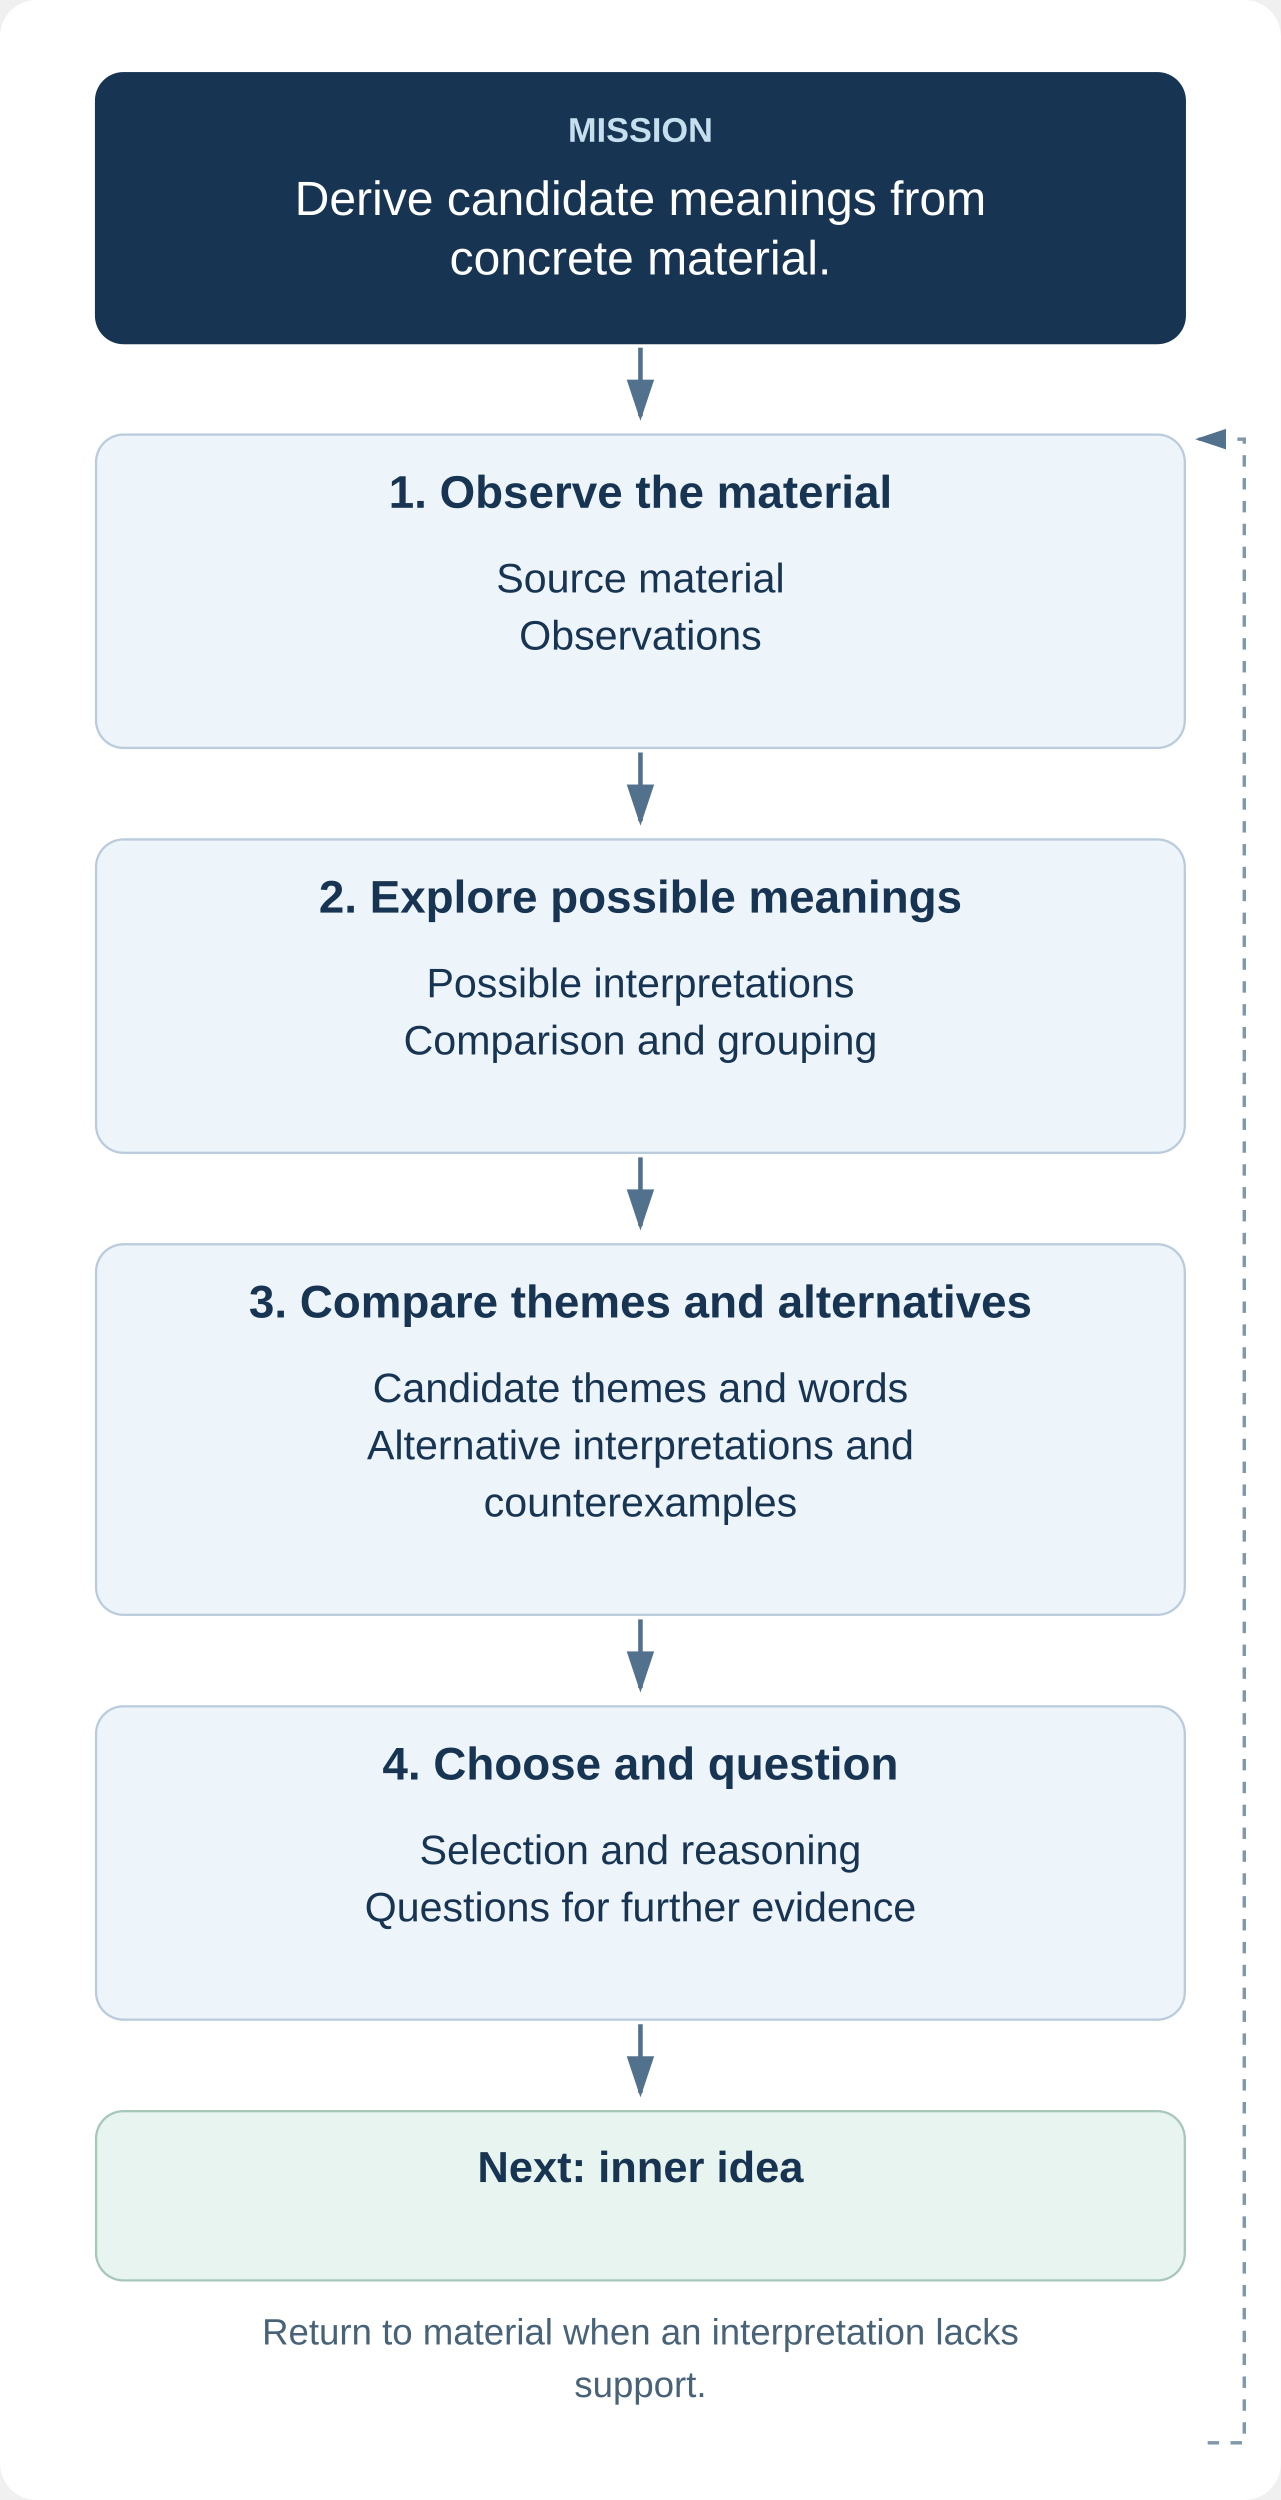
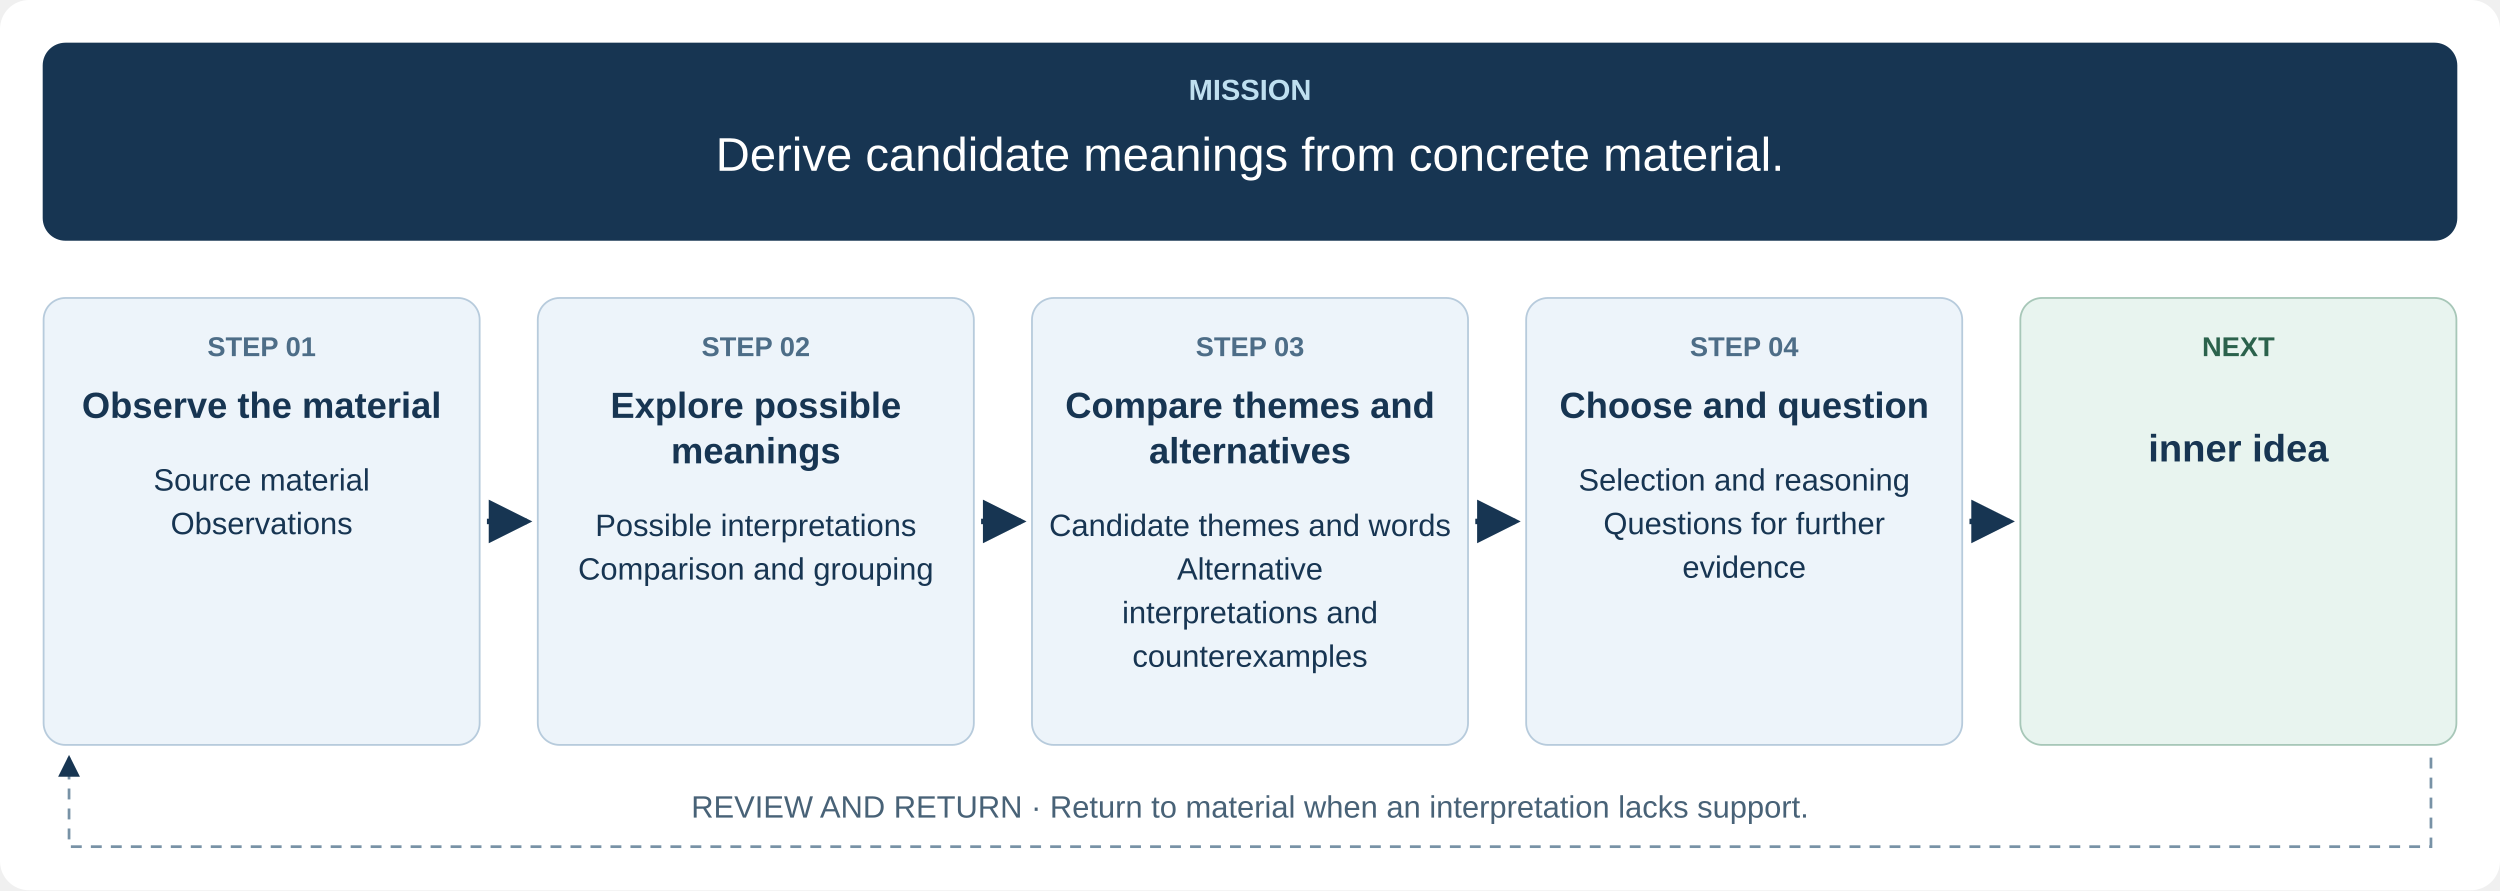
- <svg xmlns="http://www.w3.org/2000/svg" width="560" height="1093" viewBox="0 0 560 1093" role="img" aria-labelledby="title desc">
+ <svg xmlns="http://www.w3.org/2000/svg" width="1376" height="490" viewBox="0 0 1376 490" role="img" aria-labelledby="title desc">
  <defs>
-     <marker id="arrow" markerWidth="10" markerHeight="10" refX="8" refY="3" orient="auto">
-       <path d="M0,0 L0,6 L9,3 z" fill="#52718c" />
+     <marker id="arrow" markerWidth="9" markerHeight="8" refX="7" refY="4" orient="auto">
+       <path d="M0,0 L0,8 L8,4 z" fill="#173552" />
    </marker>
  </defs>
-   <rect width="560" height="1093" rx="16" fill="#ffffff" />
-   <rect x="42" y="32" width="476" height="118" rx="12" fill="#173552" stroke="#173552" />
-   <text x="280" y="62" text-anchor="middle" font-family="Arial, Helvetica, sans-serif" font-size="15" font-weight="bold" fill="#c5dfef">MISSION</text>
-   <text x="280" y="94" text-anchor="middle" font-family="Arial, Helvetica, sans-serif" font-size="21" font-weight="normal" fill="white">Derive candidate meanings from</text>
-   <text x="280" y="120" text-anchor="middle" font-family="Arial, Helvetica, sans-serif" font-size="21" font-weight="normal" fill="white">concrete material.</text>
-   <path d="M280,152 V182" fill="none" stroke="#52718c" stroke-width="2" marker-end="url(#arrow)" />
-   <rect x="42" y="190" width="476" height="137" rx="12" fill="#edf4fa" stroke="#bacbdc" />
-   <text x="280" y="222" text-anchor="middle" font-family="Arial, Helvetica, sans-serif" font-size="20" font-weight="bold" fill="#173552">1. Observe the material</text>
-   <text x="280" y="259" text-anchor="middle" font-family="Arial, Helvetica, sans-serif" font-size="18" font-weight="normal" fill="#173552">Source material</text>
-   <text x="280" y="284" text-anchor="middle" font-family="Arial, Helvetica, sans-serif" font-size="18" font-weight="normal" fill="#173552">Observations</text>
-   <path d="M280,329 V359" fill="none" stroke="#52718c" stroke-width="2" marker-end="url(#arrow)" />
-   <rect x="42" y="367" width="476" height="137" rx="12" fill="#edf4fa" stroke="#bacbdc" />
-   <text x="280" y="399" text-anchor="middle" font-family="Arial, Helvetica, sans-serif" font-size="20" font-weight="bold" fill="#173552">2. Explore possible meanings</text>
-   <text x="280" y="436" text-anchor="middle" font-family="Arial, Helvetica, sans-serif" font-size="18" font-weight="normal" fill="#173552">Possible interpretations</text>
-   <text x="280" y="461" text-anchor="middle" font-family="Arial, Helvetica, sans-serif" font-size="18" font-weight="normal" fill="#173552">Comparison and grouping</text>
-   <path d="M280,506 V536" fill="none" stroke="#52718c" stroke-width="2" marker-end="url(#arrow)" />
-   <rect x="42" y="544" width="476" height="162" rx="12" fill="#edf4fa" stroke="#bacbdc" />
-   <text x="280" y="576" text-anchor="middle" font-family="Arial, Helvetica, sans-serif" font-size="20" font-weight="bold" fill="#173552">3. Compare themes and alternatives</text>
-   <text x="280" y="613" text-anchor="middle" font-family="Arial, Helvetica, sans-serif" font-size="18" font-weight="normal" fill="#173552">Candidate themes and words</text>
-   <text x="280" y="638" text-anchor="middle" font-family="Arial, Helvetica, sans-serif" font-size="18" font-weight="normal" fill="#173552">Alternative interpretations and</text>
-   <text x="280" y="663" text-anchor="middle" font-family="Arial, Helvetica, sans-serif" font-size="18" font-weight="normal" fill="#173552">counterexamples</text>
-   <path d="M280,708 V738" fill="none" stroke="#52718c" stroke-width="2" marker-end="url(#arrow)" />
-   <rect x="42" y="746" width="476" height="137" rx="12" fill="#edf4fa" stroke="#bacbdc" />
-   <text x="280" y="778" text-anchor="middle" font-family="Arial, Helvetica, sans-serif" font-size="20" font-weight="bold" fill="#173552">4. Choose and question</text>
-   <text x="280" y="815" text-anchor="middle" font-family="Arial, Helvetica, sans-serif" font-size="18" font-weight="normal" fill="#173552">Selection and reasoning</text>
-   <text x="280" y="840" text-anchor="middle" font-family="Arial, Helvetica, sans-serif" font-size="18" font-weight="normal" fill="#173552">Questions for further evidence</text>
-   <path d="M280,885 V915" fill="none" stroke="#52718c" stroke-width="2" marker-end="url(#arrow)" />
-   <rect x="42" y="923" width="476" height="74" rx="12" fill="#e8f4ef" stroke="#a7c7b8" />
-   <text x="280" y="954" text-anchor="middle" font-family="Arial, Helvetica, sans-serif" font-size="19" font-weight="bold" fill="#173552">Next: inner idea</text>
-   <text x="280" y="1025" text-anchor="middle" font-family="Arial, Helvetica, sans-serif" font-size="16" font-weight="normal" fill="#486277">Return to material when an interpretation lacks</text>
-   <text x="280" y="1048" text-anchor="middle" font-family="Arial, Helvetica, sans-serif" font-size="16" font-weight="normal" fill="#486277">support.</text>
-   <path d="M528,1068 H544 V192 H524" fill="none" stroke="#8198aa" stroke-width="1.5" stroke-dasharray="5 5" marker-end="url(#arrow)" />
+   <rect width="1376" height="490" rx="16" fill="#ffffff" />
+   <rect x="24" y="24" width="1328" height="108" rx="12" fill="#173552" stroke="#173552" />
+   <text x="688.0" y="55" text-anchor="middle" font-family="Arial, Helvetica, sans-serif" font-size="16" font-weight="bold" fill="#bfe0f0">MISSION</text>
+   <text x="688.0" y="94" text-anchor="middle" font-family="Arial, Helvetica, sans-serif" font-size="26" font-weight="normal" fill="white">Derive candidate meanings from concrete material.</text>
+   <rect x="24" y="164" width="240" height="246" rx="12" fill="#edf4fa" stroke="#b7cbdc" />
+   <text x="144.0" y="196" text-anchor="middle" font-family="Arial, Helvetica, sans-serif" font-size="15" font-weight="bold" fill="#4d6d87">STEP 01</text>
+   <text x="144.0" y="230" text-anchor="middle" font-family="Arial, Helvetica, sans-serif" font-size="20" font-weight="bold" fill="#173552">Observe the material</text>
+   <text x="144.0" y="270" text-anchor="middle" font-family="Arial, Helvetica, sans-serif" font-size="17" font-weight="normal" fill="#173552">Source material</text>
+   <text x="144.0" y="294" text-anchor="middle" font-family="Arial, Helvetica, sans-serif" font-size="17" font-weight="normal" fill="#173552">Observations</text>
+   <path d="M268,287.0 H290" fill="none" stroke="#173552" stroke-width="3" marker-end="url(#arrow)" />
+   <rect x="296" y="164" width="240" height="246" rx="12" fill="#edf4fa" stroke="#b7cbdc" />
+   <text x="416.0" y="196" text-anchor="middle" font-family="Arial, Helvetica, sans-serif" font-size="15" font-weight="bold" fill="#4d6d87">STEP 02</text>
+   <text x="416.0" y="230" text-anchor="middle" font-family="Arial, Helvetica, sans-serif" font-size="20" font-weight="bold" fill="#173552">Explore possible</text>
+   <text x="416.0" y="255" text-anchor="middle" font-family="Arial, Helvetica, sans-serif" font-size="20" font-weight="bold" fill="#173552">meanings</text>
+   <text x="416.0" y="295" text-anchor="middle" font-family="Arial, Helvetica, sans-serif" font-size="17" font-weight="normal" fill="#173552">Possible interpretations</text>
+   <text x="416.0" y="319" text-anchor="middle" font-family="Arial, Helvetica, sans-serif" font-size="17" font-weight="normal" fill="#173552">Comparison and grouping</text>
+   <path d="M540,287.0 H562" fill="none" stroke="#173552" stroke-width="3" marker-end="url(#arrow)" />
+   <rect x="568" y="164" width="240" height="246" rx="12" fill="#edf4fa" stroke="#b7cbdc" />
+   <text x="688.0" y="196" text-anchor="middle" font-family="Arial, Helvetica, sans-serif" font-size="15" font-weight="bold" fill="#4d6d87">STEP 03</text>
+   <text x="688.0" y="230" text-anchor="middle" font-family="Arial, Helvetica, sans-serif" font-size="20" font-weight="bold" fill="#173552">Compare themes and</text>
+   <text x="688.0" y="255" text-anchor="middle" font-family="Arial, Helvetica, sans-serif" font-size="20" font-weight="bold" fill="#173552">alternatives</text>
+   <text x="688.0" y="295" text-anchor="middle" font-family="Arial, Helvetica, sans-serif" font-size="17" font-weight="normal" fill="#173552">Candidate themes and words</text>
+   <text x="688.0" y="319" text-anchor="middle" font-family="Arial, Helvetica, sans-serif" font-size="17" font-weight="normal" fill="#173552">Alternative</text>
+   <text x="688.0" y="343" text-anchor="middle" font-family="Arial, Helvetica, sans-serif" font-size="17" font-weight="normal" fill="#173552">interpretations and</text>
+   <text x="688.0" y="367" text-anchor="middle" font-family="Arial, Helvetica, sans-serif" font-size="17" font-weight="normal" fill="#173552">counterexamples</text>
+   <path d="M812,287.0 H834" fill="none" stroke="#173552" stroke-width="3" marker-end="url(#arrow)" />
+   <rect x="840" y="164" width="240" height="246" rx="12" fill="#edf4fa" stroke="#b7cbdc" />
+   <text x="960.0" y="196" text-anchor="middle" font-family="Arial, Helvetica, sans-serif" font-size="15" font-weight="bold" fill="#4d6d87">STEP 04</text>
+   <text x="960.0" y="230" text-anchor="middle" font-family="Arial, Helvetica, sans-serif" font-size="20" font-weight="bold" fill="#173552">Choose and question</text>
+   <text x="960.0" y="270" text-anchor="middle" font-family="Arial, Helvetica, sans-serif" font-size="17" font-weight="normal" fill="#173552">Selection and reasoning</text>
+   <text x="960.0" y="294" text-anchor="middle" font-family="Arial, Helvetica, sans-serif" font-size="17" font-weight="normal" fill="#173552">Questions for further</text>
+   <text x="960.0" y="318" text-anchor="middle" font-family="Arial, Helvetica, sans-serif" font-size="17" font-weight="normal" fill="#173552">evidence</text>
+   <path d="M1084,287.0 H1106" fill="none" stroke="#173552" stroke-width="3" marker-end="url(#arrow)" />
+   <rect x="1112" y="164" width="240" height="246" rx="12" fill="#e8f4ef" stroke="#a7c7b8" />
+   <text x="1232.0" y="196" text-anchor="middle" font-family="Arial, Helvetica, sans-serif" font-size="15" font-weight="bold" fill="#2b624c">NEXT</text>
+   <text x="1232.0" y="254" text-anchor="middle" font-family="Arial, Helvetica, sans-serif" font-size="21" font-weight="bold" fill="#173552">inner idea</text>
+   <path d="M1338,417 V466 H38 V417" fill="none" stroke="#7892a6" stroke-width="1.5" stroke-dasharray="6 5" marker-end="url(#arrow)" />
+   <text x="688.0" y="450" text-anchor="middle" font-family="Arial, Helvetica, sans-serif" font-size="17" font-weight="normal" fill="#486277">REVIEW AND RETURN · Return to material when an interpretation lacks support.</text>
</svg>
